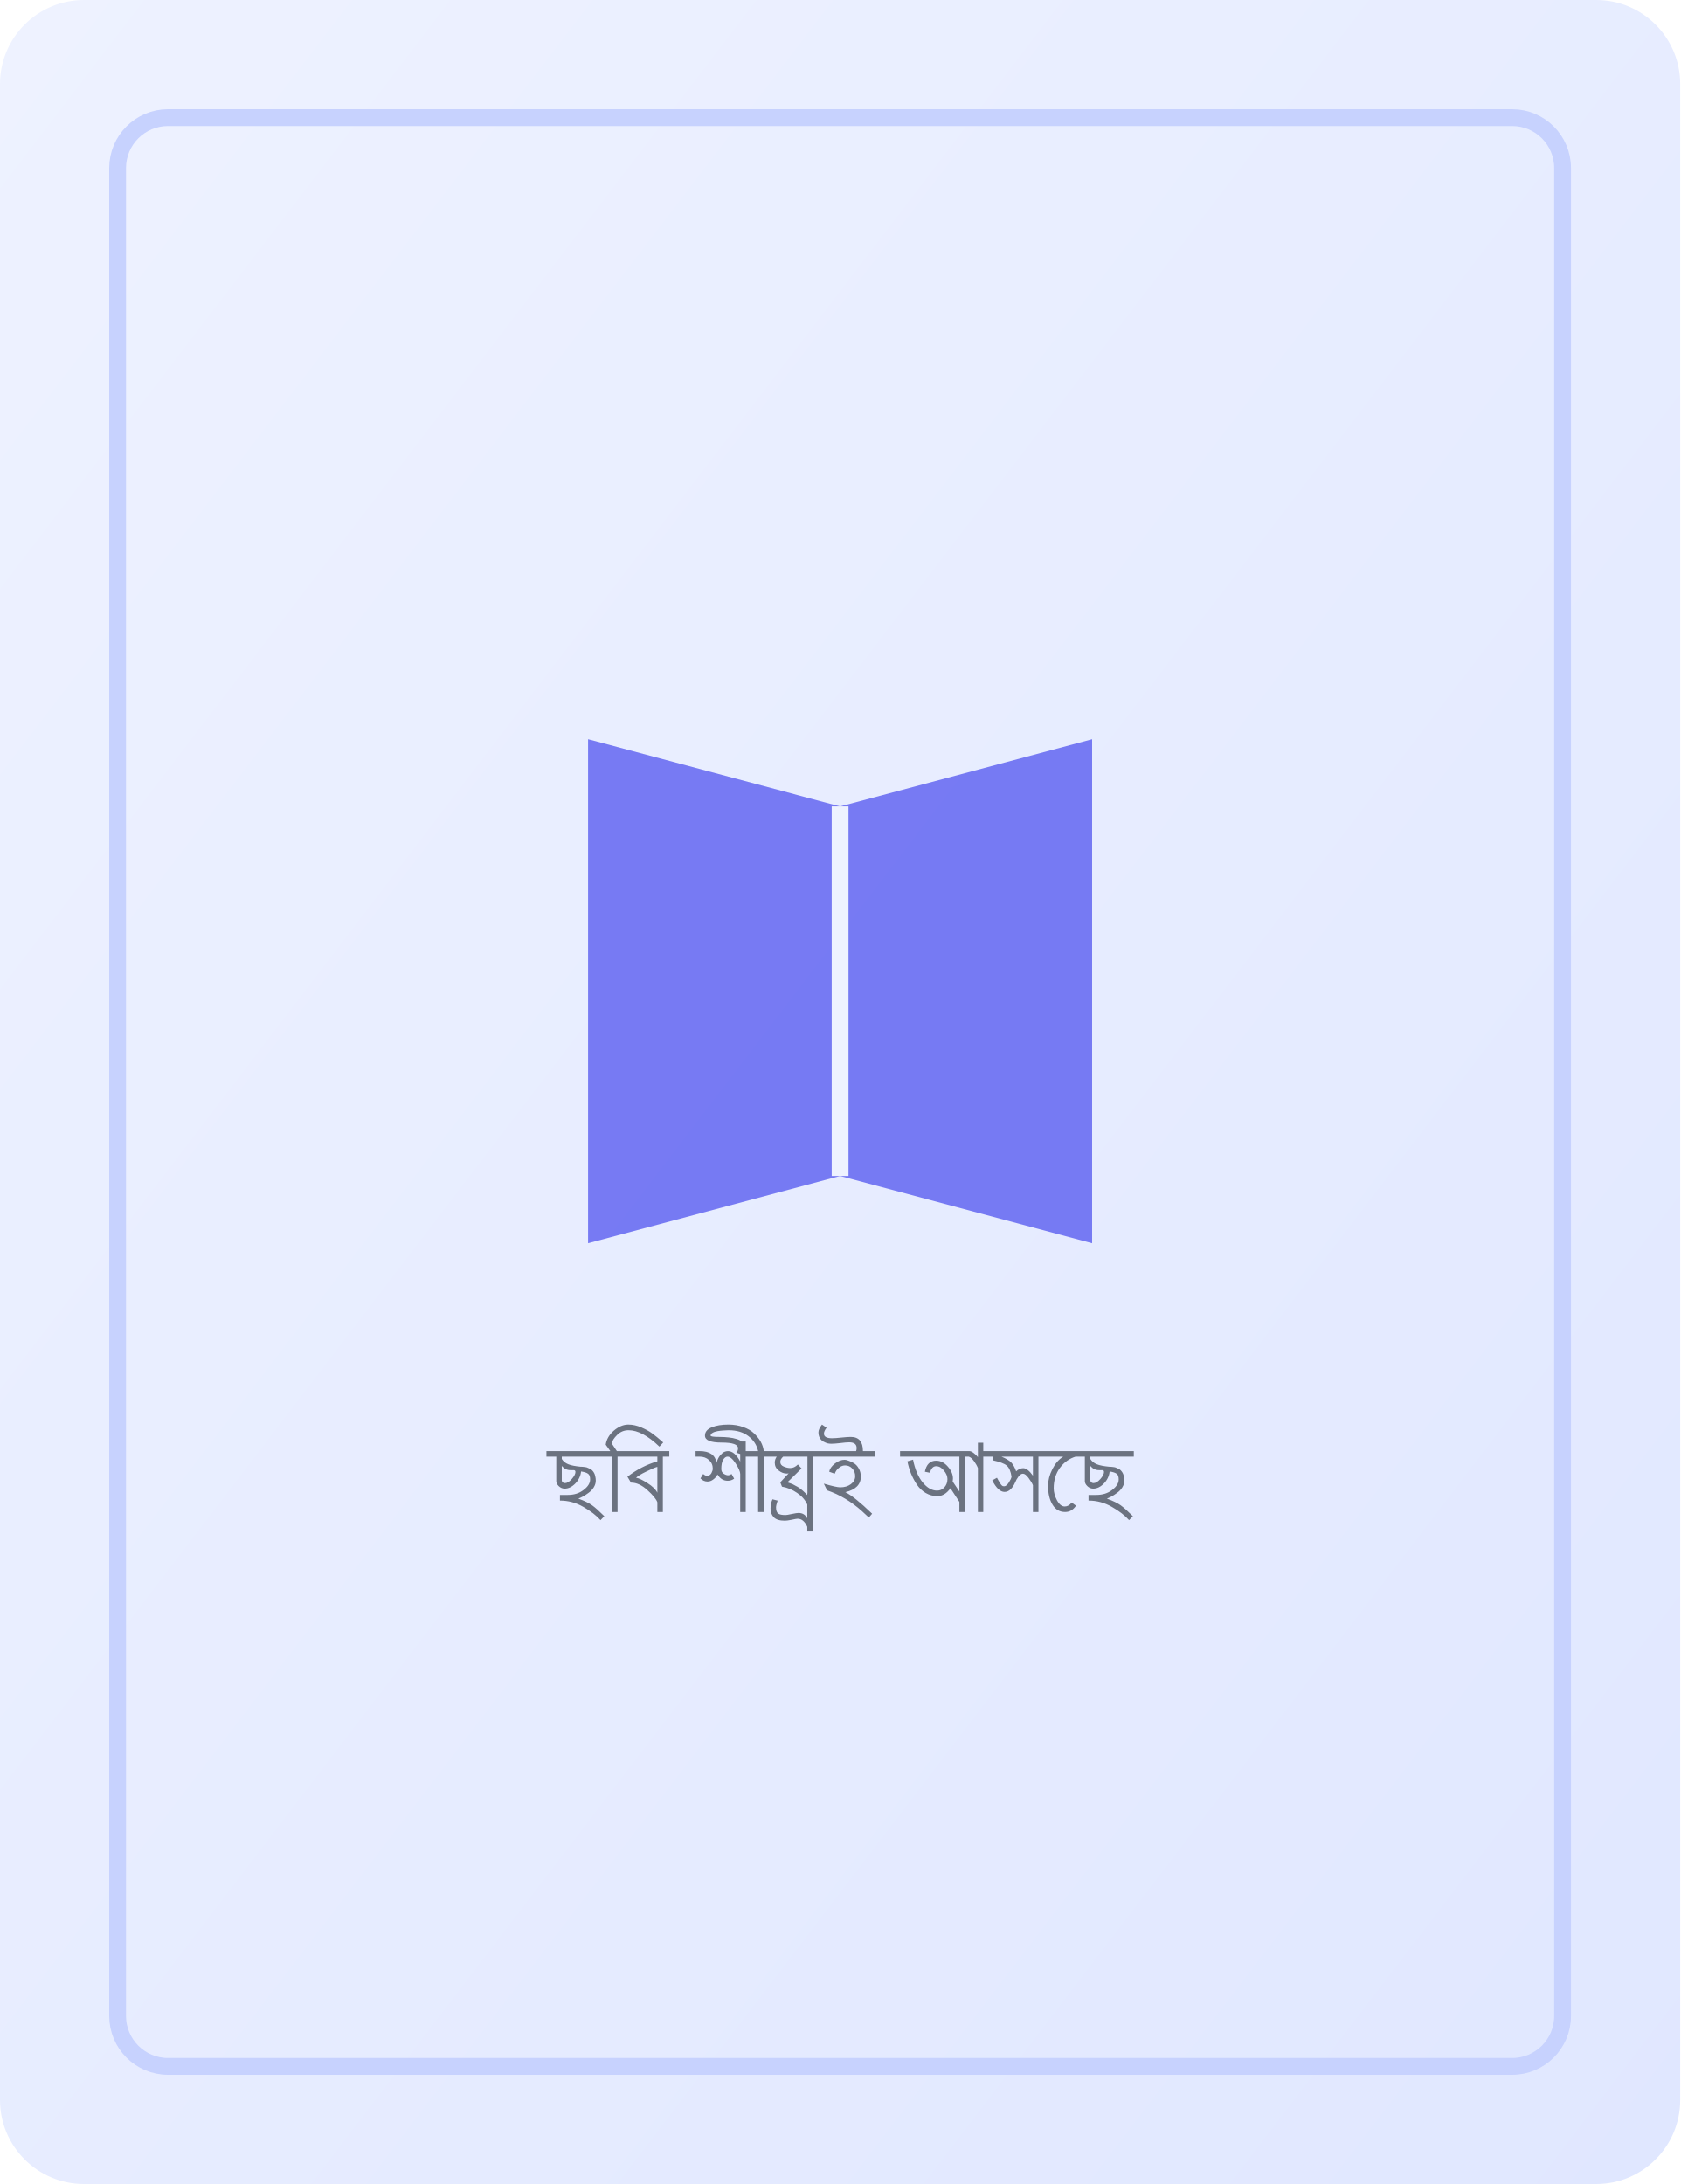
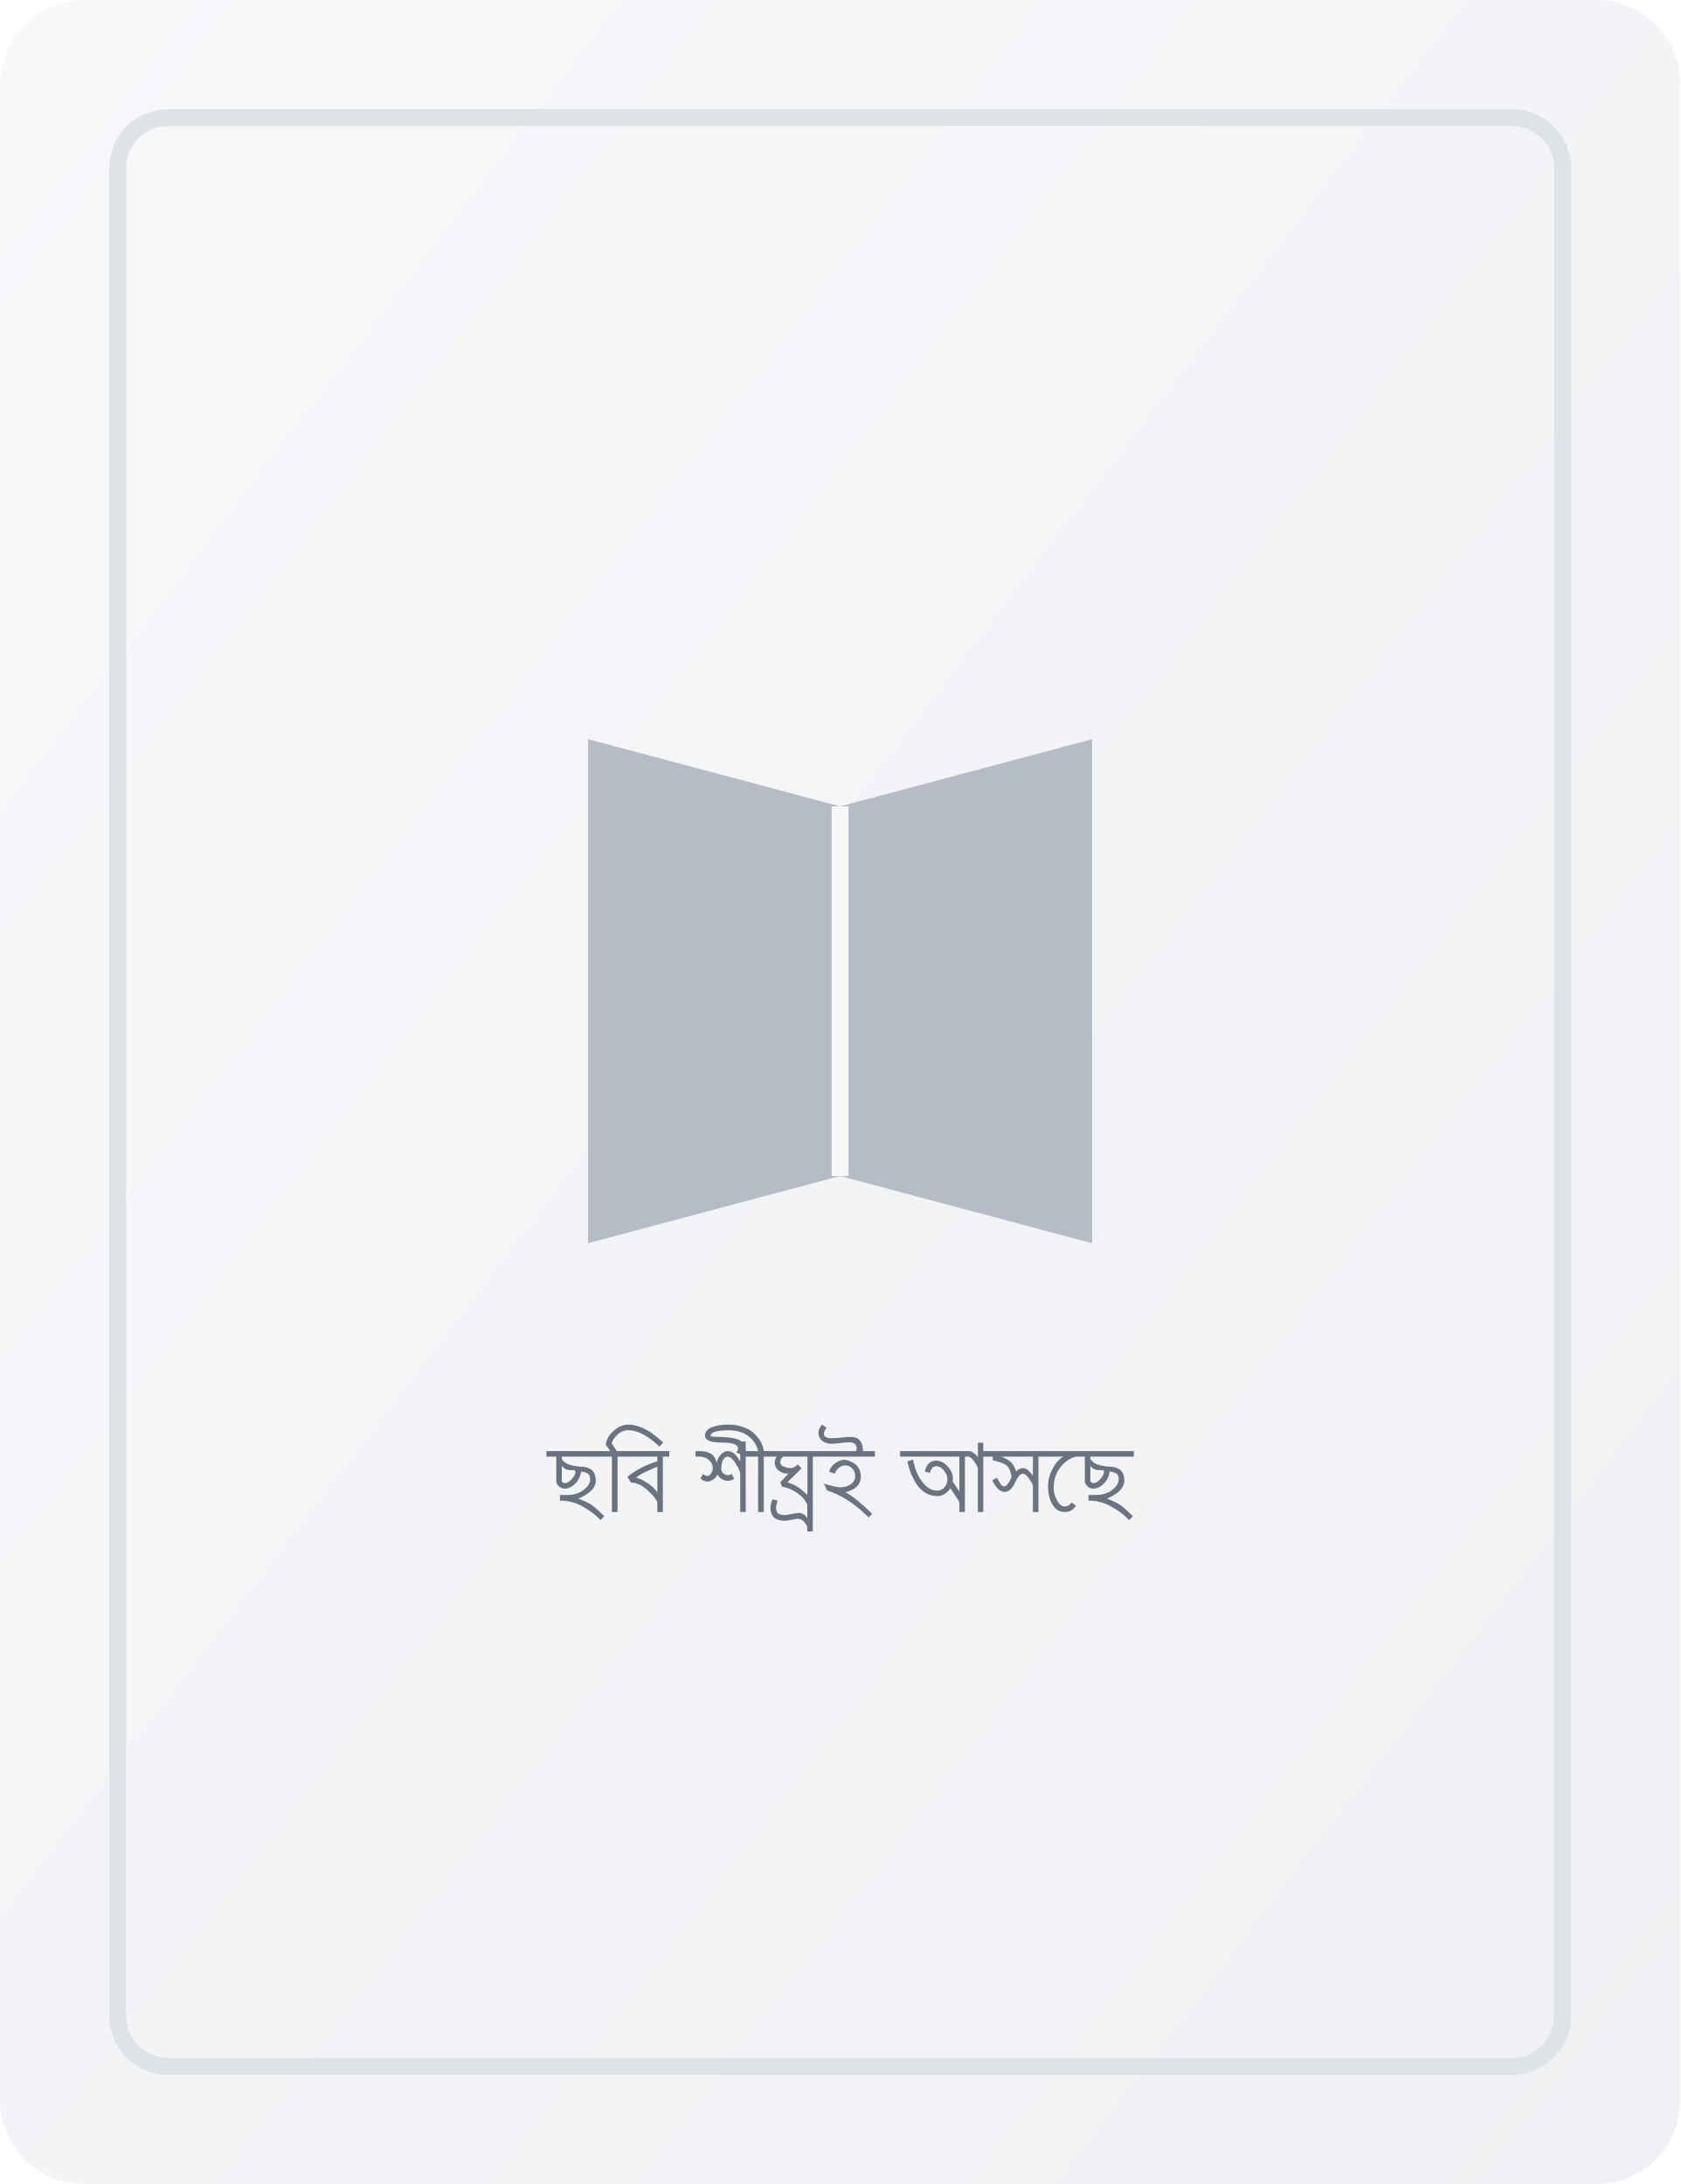
<svg xmlns="http://www.w3.org/2000/svg" viewBox="0 0 200 260">
  <defs>
    <linearGradient id="bg" x1="0" y1="0" x2="1" y2="1">
-       <stop offset="0%" stop-color="#eef2ff" />
-       <stop offset="100%" stop-color="#e0e7ff" />
+       <stop offset="0%" stop-color="#f7f8fa" />
+       <stop offset="100%" stop-color="#eef0f3" />
    </linearGradient>
  </defs>
  <rect width="200" height="260" rx="10" fill="url(#bg)" />
-   <rect x="14" y="14" width="172" height="232" rx="6" fill="none" stroke="#c7d2fe" stroke-width="2" />
+   <rect x="14" y="14" width="172" height="232" rx="6" fill="none" stroke="#dfe2e7" stroke-width="2" />
  <g transform="translate(100,118)">
-     <path d="M-30 -30 L-30 30 L0 22 L30 30 L30 -30 L0 -22 Z" fill="#6366f1" opacity="0.85" />
-     <line x1="0" y1="-22" x2="0" y2="22" stroke="#eef2ff" stroke-width="2" />
+     <path d="M-30 -30 L-30 30 L0 22 L30 30 L30 -30 L0 -22 Z" fill="#b6bcc6" />
+     <line x1="0" y1="-22" x2="0" y2="22" stroke="#f7f8fa" stroke-width="2" />
  </g>
  <text x="100" y="180" text-anchor="middle" font-family="sans-serif" font-size="13" fill="#6b7280">ছবি শীঘ্রই আসছে</text>
</svg>
